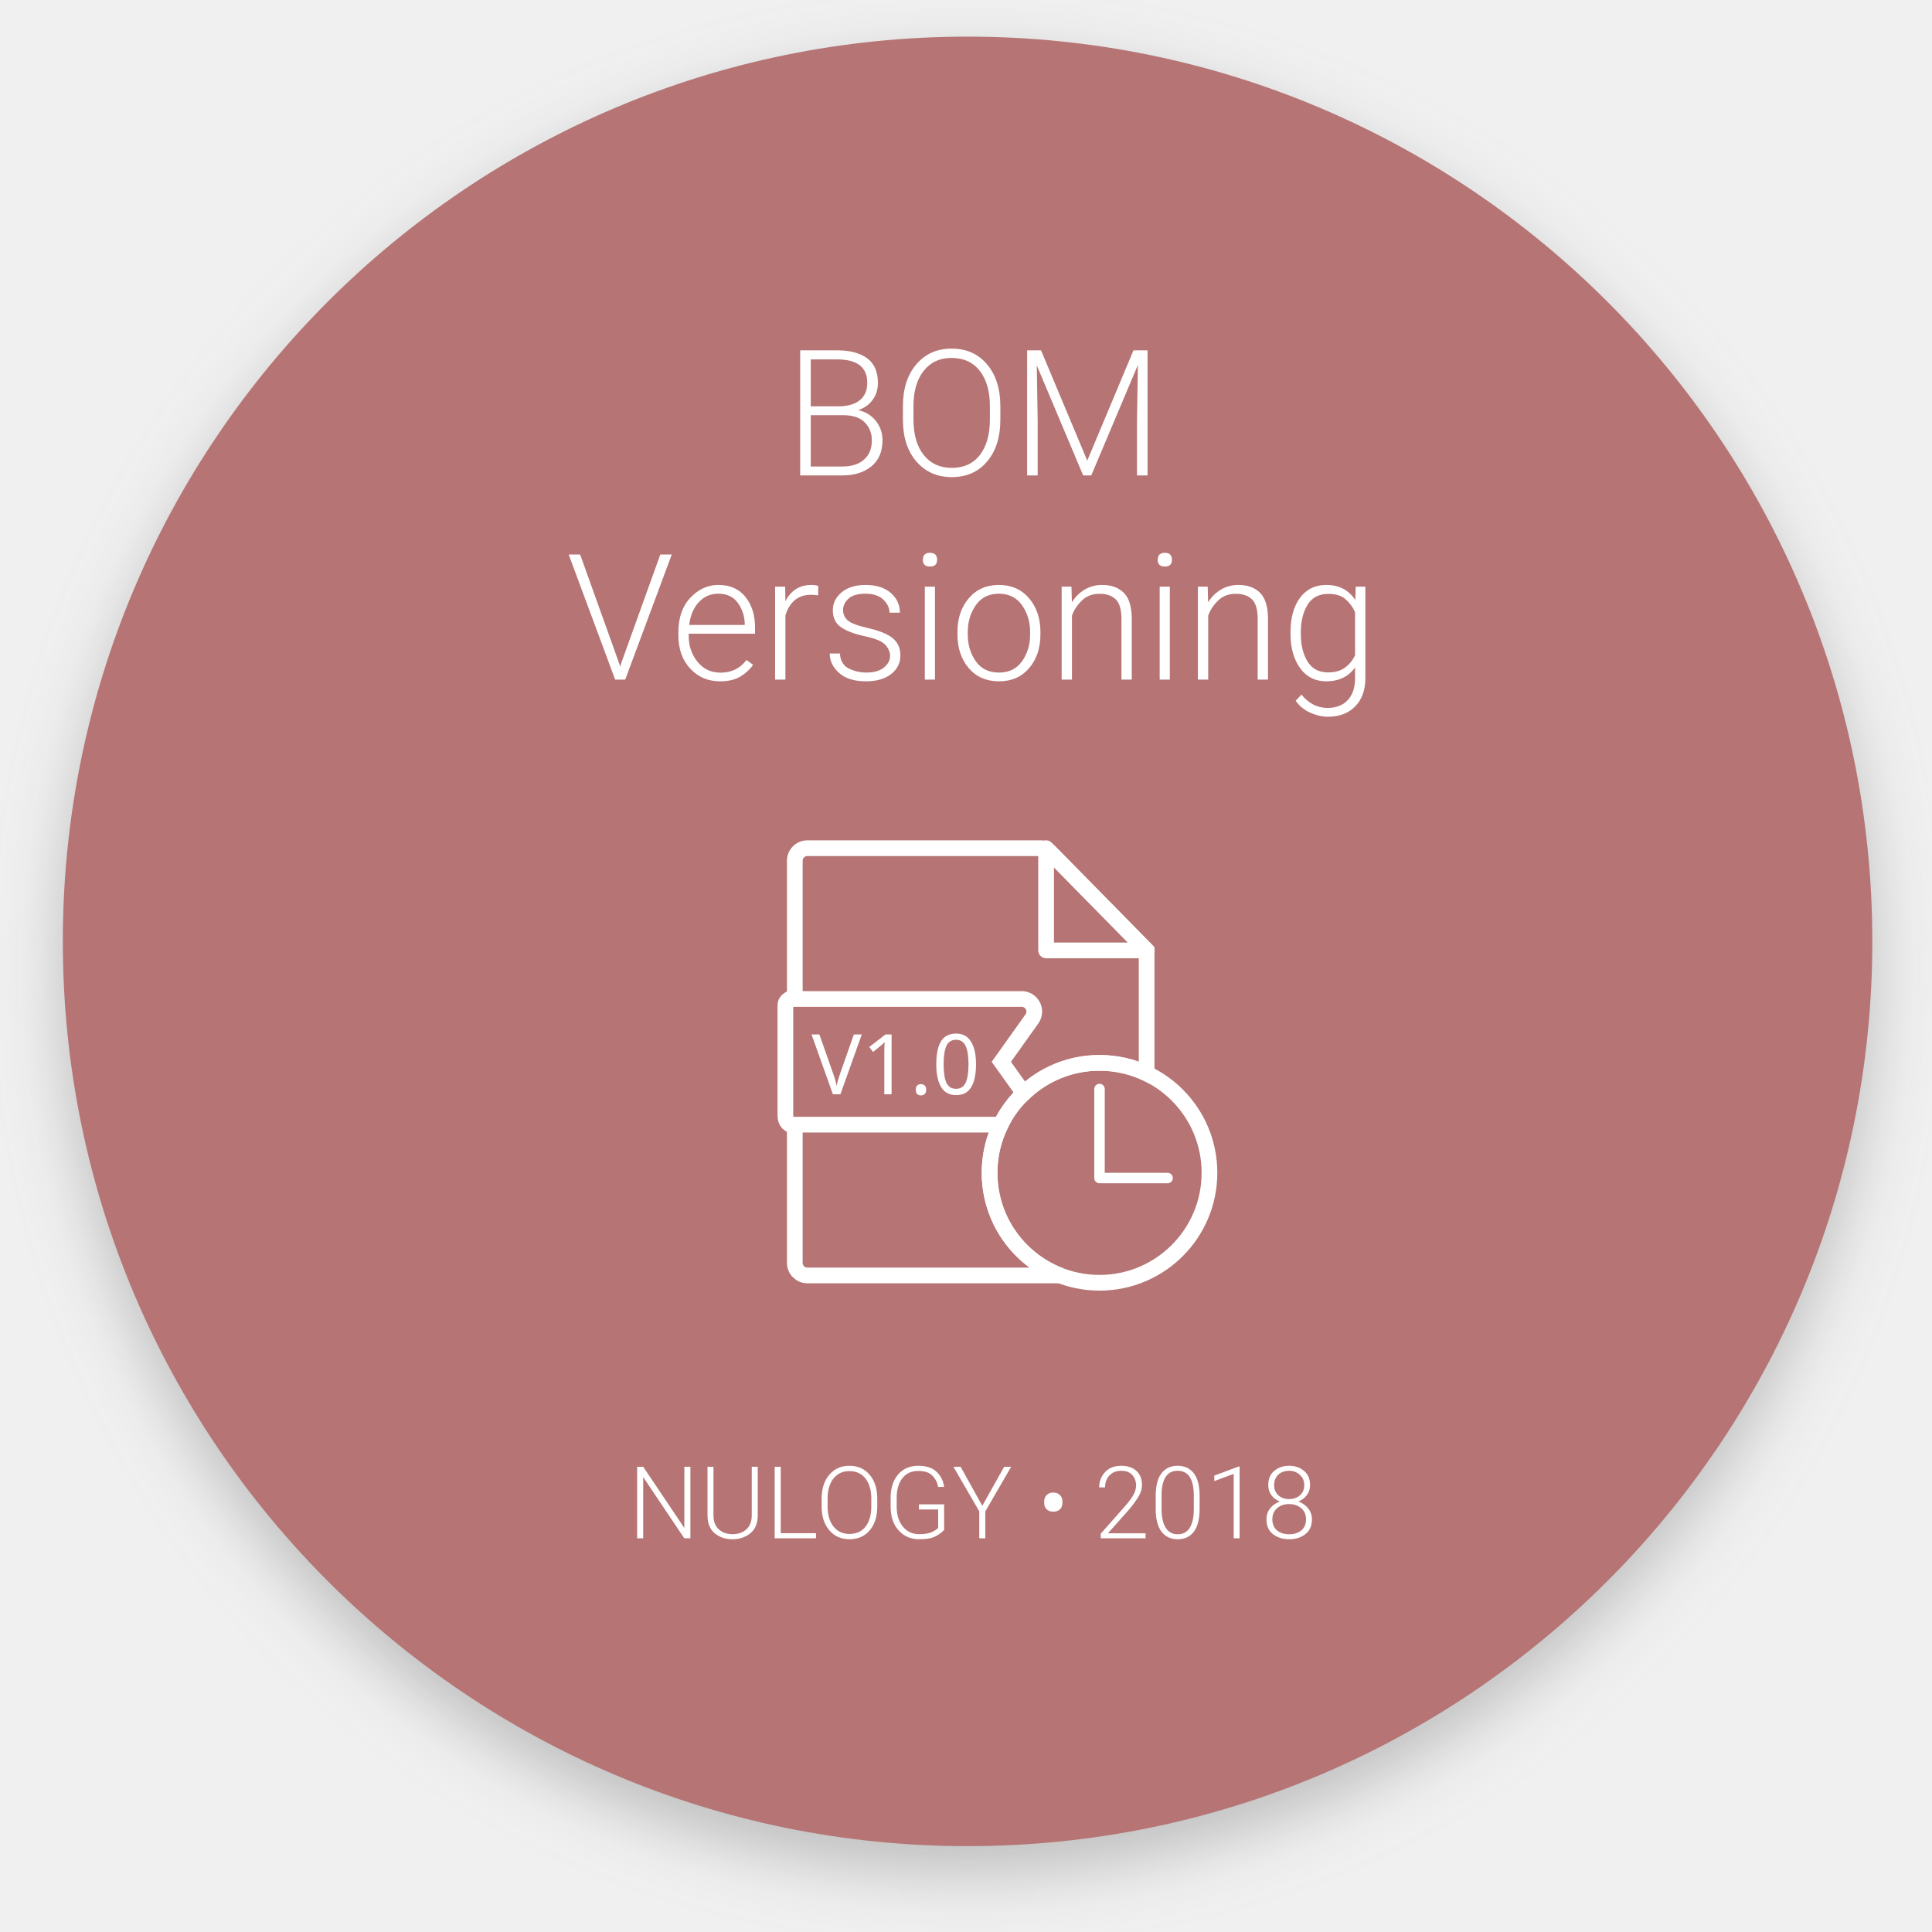
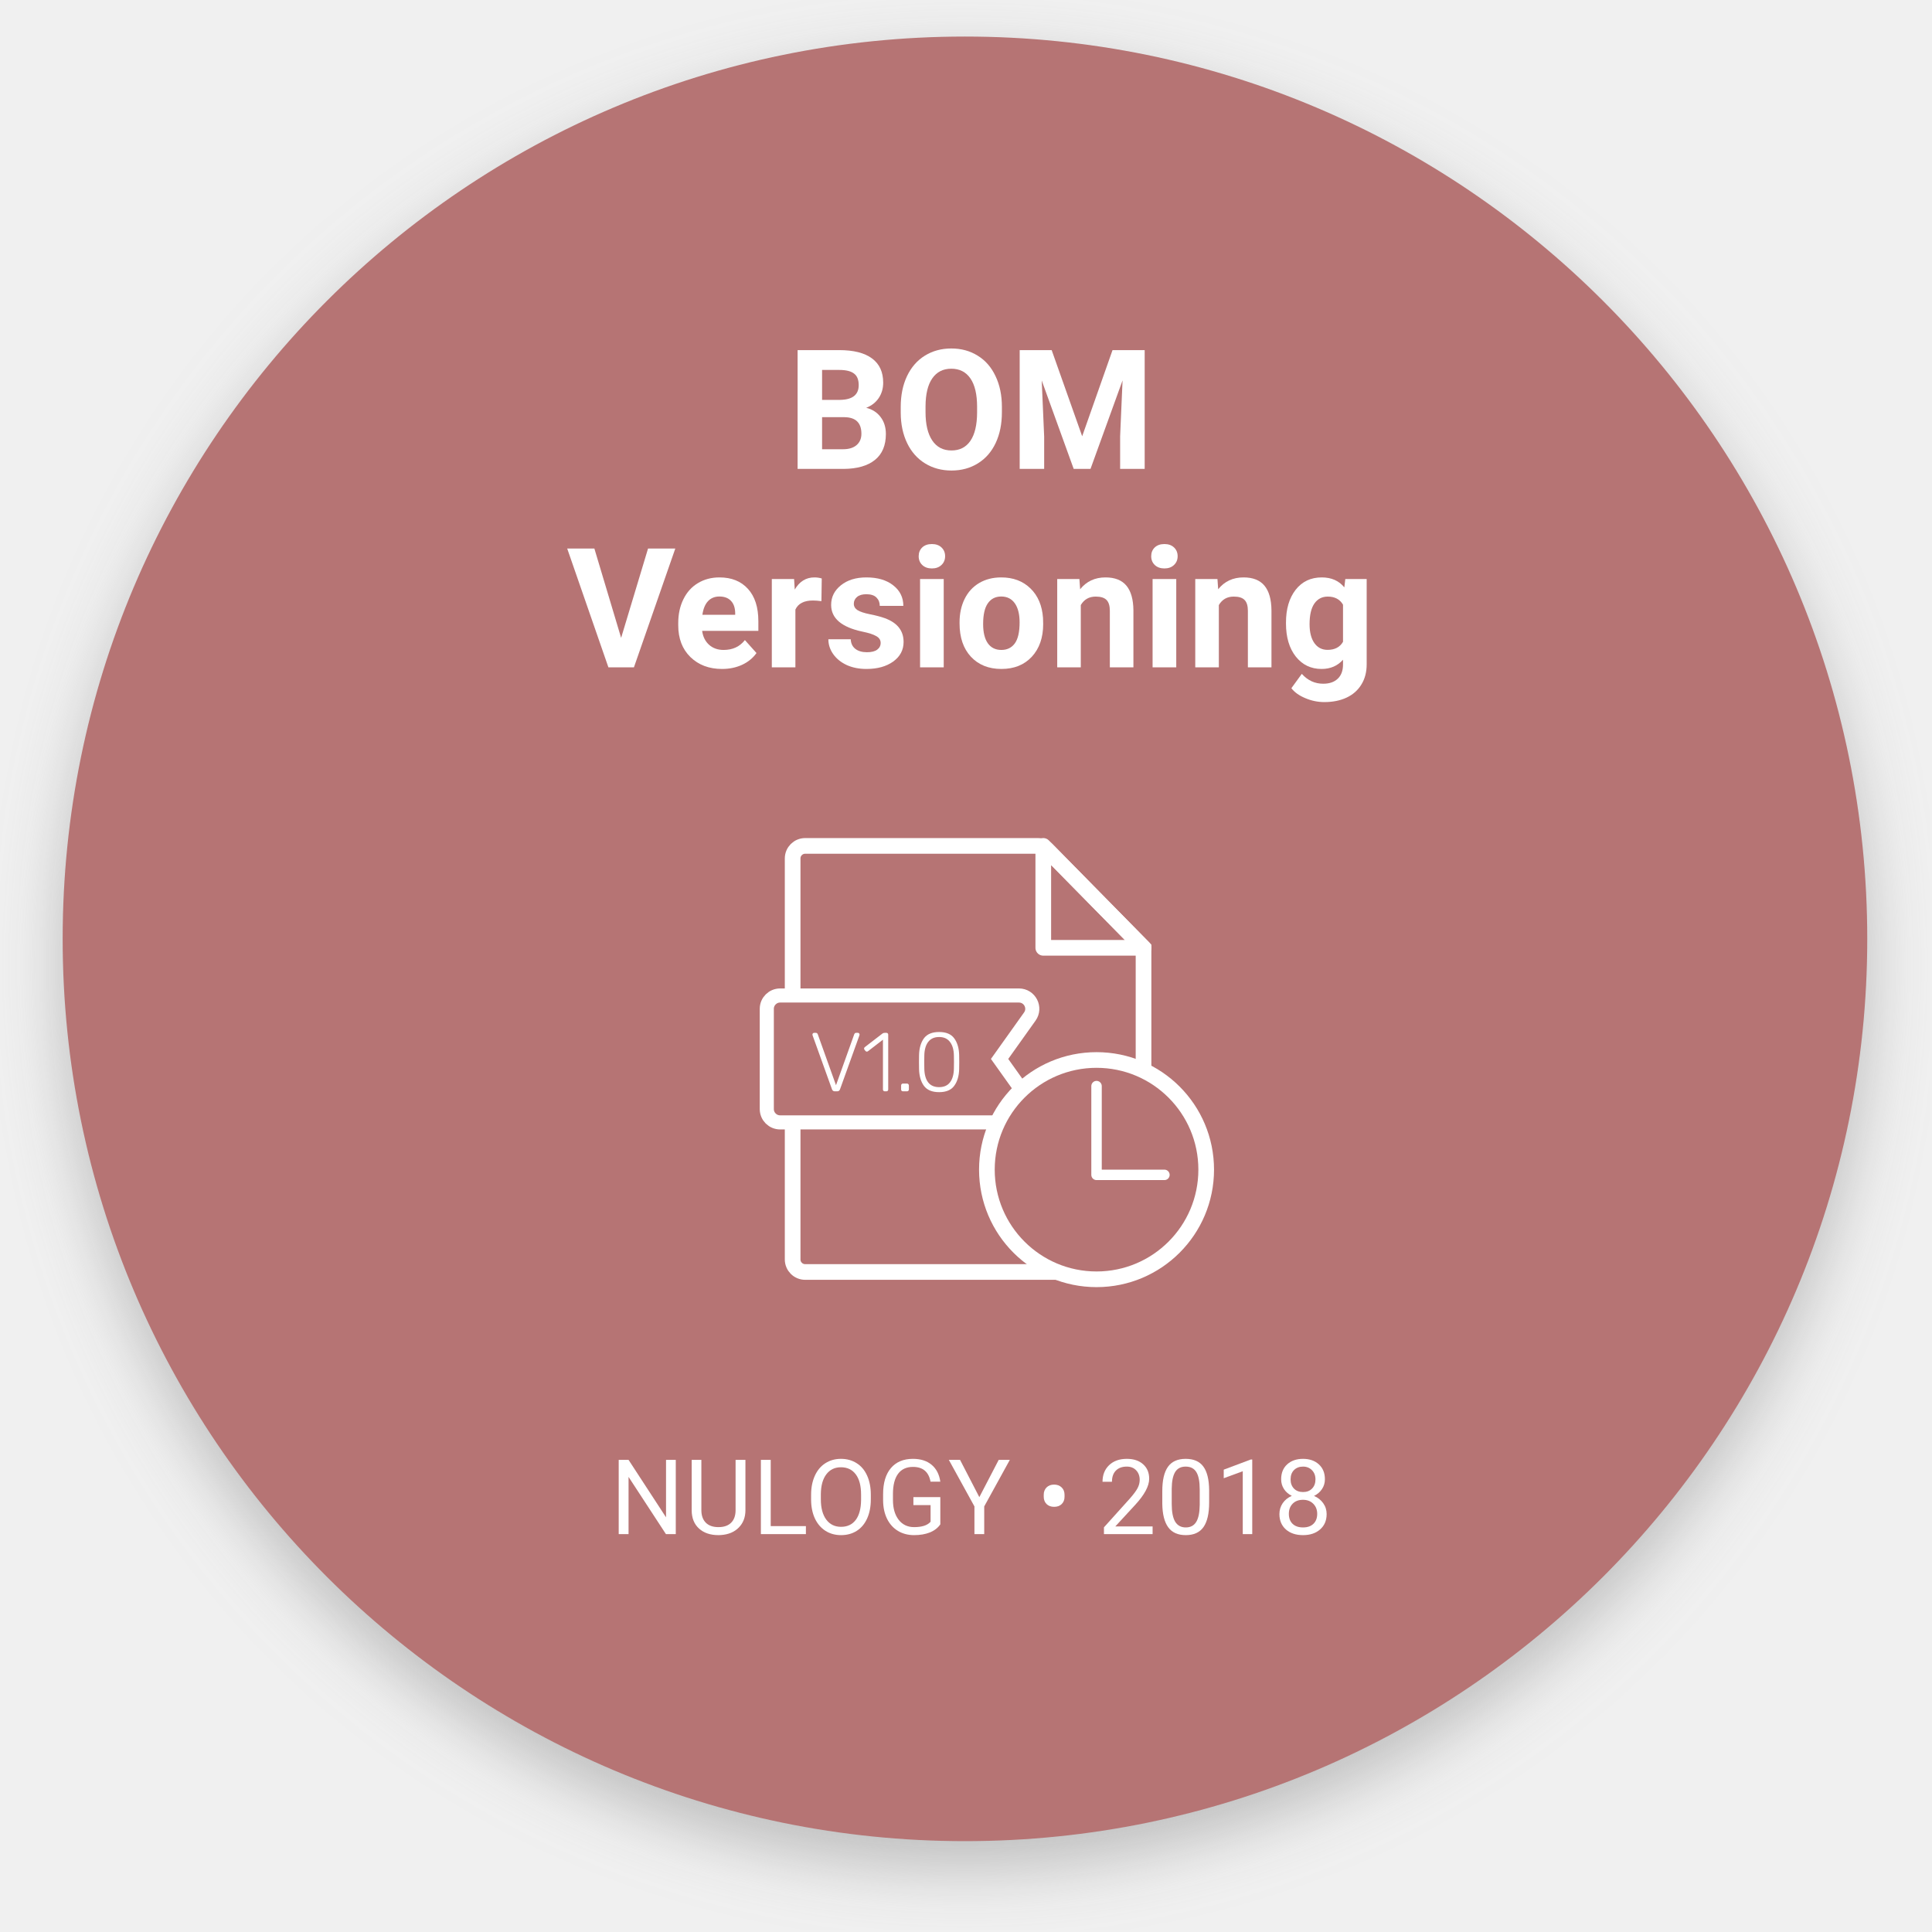
- <svg xmlns="http://www.w3.org/2000/svg" xmlns:xlink="http://www.w3.org/1999/xlink" width="369px" height="369px" viewBox="0 0 369 369" version="1.1">
+ <svg xmlns="http://www.w3.org/2000/svg" width="370" height="370" viewBox="0 0 370 370" fill="none">
+   <g filter="url(#filter0_d)">
+     <circle cx="184.8" cy="179.8" r="172.8" fill="#B67474" />
+   </g>
+   <path d="M152.75 89.8V67.05H160.719C163.479 67.05 165.573 67.581 167 68.644C168.427 69.696 169.141 71.243 169.141 73.284C169.141 74.399 168.854 75.383 168.281 76.237C167.708 77.081 166.911 77.701 165.891 78.097C167.057 78.389 167.974 78.977 168.641 79.862C169.318 80.748 169.656 81.831 169.656 83.112C169.656 85.3 168.958 86.956 167.562 88.081C166.167 89.206 164.177 89.779 161.594 89.8H152.75ZM157.438 79.894V86.034H161.453C162.557 86.034 163.417 85.774 164.031 85.253C164.656 84.722 164.969 83.993 164.969 83.066C164.969 80.982 163.891 79.925 161.734 79.894H157.438ZM157.438 76.581H160.906C163.271 76.54 164.453 75.597 164.453 73.753C164.453 72.722 164.151 71.982 163.547 71.534C162.953 71.076 162.01 70.847 160.719 70.847H157.438V76.581Z" fill="white" />
+   <path d="M191.875 78.941C191.875 81.18 191.479 83.144 190.688 84.831C189.896 86.519 188.76 87.821 187.281 88.737C185.812 89.654 184.125 90.112 182.219 90.112C180.333 90.112 178.651 89.659 177.172 88.753C175.693 87.847 174.547 86.555 173.734 84.878C172.922 83.191 172.51 81.253 172.5 79.066V77.941C172.5 75.701 172.901 73.732 173.703 72.034C174.516 70.326 175.656 69.019 177.125 68.112C178.604 67.196 180.292 66.737 182.188 66.737C184.083 66.737 185.766 67.196 187.234 68.112C188.714 69.019 189.854 70.326 190.656 72.034C191.469 73.732 191.875 75.696 191.875 77.925V78.941ZM187.125 77.909C187.125 75.524 186.698 73.712 185.844 72.472C184.99 71.232 183.771 70.612 182.188 70.612C180.615 70.612 179.401 71.227 178.547 72.456C177.693 73.675 177.26 75.467 177.25 77.831V78.941C177.25 81.264 177.677 83.066 178.531 84.347C179.385 85.628 180.615 86.269 182.219 86.269C183.792 86.269 185 85.654 185.844 84.425C186.688 83.186 187.115 81.383 187.125 79.019V77.909Z" fill="white" />
+   <path d="M201.406 67.05L207.25 83.55L213.062 67.05H219.219V89.8H214.516V83.581L214.984 72.847L208.844 89.8H205.625L199.5 72.862L199.969 83.581V89.8H195.281V67.05H201.406Z" fill="white" />
+   <path d="M118.953 122.159L124.109 105.05H129.328L121.406 127.8H116.516L108.625 105.05H113.828L118.953 122.159Z" fill="white" />
+   <path d="M138.281 128.113C135.802 128.113 133.781 127.352 132.219 125.831C130.667 124.31 129.891 122.284 129.891 119.753V119.316C129.891 117.618 130.219 116.102 130.875 114.769C131.531 113.425 132.458 112.394 133.656 111.675C134.865 110.946 136.24 110.581 137.781 110.581C140.094 110.581 141.911 111.31 143.234 112.769C144.568 114.227 145.234 116.295 145.234 118.972V120.816H134.469C134.615 121.92 135.052 122.805 135.781 123.472C136.521 124.139 137.453 124.472 138.578 124.472C140.318 124.472 141.677 123.842 142.656 122.581L144.875 125.066C144.198 126.024 143.281 126.774 142.125 127.316C140.969 127.847 139.688 128.113 138.281 128.113ZM137.766 114.238C136.87 114.238 136.141 114.54 135.578 115.144C135.026 115.748 134.672 116.613 134.516 117.738H140.797V117.378C140.776 116.378 140.505 115.607 139.984 115.066C139.464 114.514 138.724 114.238 137.766 114.238Z" fill="white" />
+   <path d="M157.312 115.128C156.698 115.045 156.156 115.003 155.688 115.003C153.979 115.003 152.859 115.581 152.328 116.738V127.8H147.812V110.894H152.078L152.203 112.909C153.109 111.357 154.365 110.581 155.969 110.581C156.469 110.581 156.938 110.649 157.375 110.784L157.312 115.128Z" fill="white" />
+   <path d="M168.656 123.128C168.656 122.576 168.38 122.144 167.828 121.831C167.286 121.508 166.411 121.222 165.203 120.972C161.182 120.128 159.172 118.42 159.172 115.847C159.172 114.347 159.792 113.097 161.031 112.097C162.281 111.087 163.911 110.581 165.922 110.581C168.068 110.581 169.781 111.087 171.062 112.097C172.354 113.107 173 114.42 173 116.034H168.484C168.484 115.389 168.276 114.857 167.859 114.441C167.443 114.014 166.792 113.8 165.906 113.8C165.146 113.8 164.557 113.972 164.141 114.316C163.724 114.659 163.516 115.097 163.516 115.628C163.516 116.128 163.75 116.534 164.219 116.847C164.698 117.149 165.5 117.415 166.625 117.644C167.75 117.863 168.698 118.113 169.469 118.394C171.854 119.269 173.047 120.784 173.047 122.941C173.047 124.482 172.385 125.732 171.062 126.691C169.74 127.639 168.031 128.113 165.938 128.113C164.521 128.113 163.26 127.863 162.156 127.363C161.062 126.852 160.203 126.159 159.578 125.284C158.953 124.399 158.641 123.446 158.641 122.425H162.922C162.964 123.227 163.26 123.842 163.812 124.269C164.365 124.696 165.104 124.909 166.031 124.909C166.896 124.909 167.547 124.748 167.984 124.425C168.432 124.092 168.656 123.659 168.656 123.128Z" fill="white" />
+   <path d="M180.734 127.8H176.203V110.894H180.734V127.8ZM175.938 106.519C175.938 105.842 176.161 105.284 176.609 104.847C177.068 104.409 177.688 104.191 178.469 104.191C179.24 104.191 179.854 104.409 180.312 104.847C180.771 105.284 181 105.842 181 106.519C181 107.206 180.766 107.769 180.297 108.206C179.839 108.644 179.229 108.863 178.469 108.863C177.708 108.863 177.094 108.644 176.625 108.206C176.167 107.769 175.938 107.206 175.938 106.519Z" fill="white" />
+   <path d="M183.766 119.191C183.766 117.514 184.089 116.019 184.734 114.706C185.38 113.394 186.307 112.378 187.516 111.659C188.734 110.941 190.146 110.581 191.75 110.581C194.031 110.581 195.891 111.279 197.328 112.675C198.776 114.071 199.583 115.967 199.75 118.363L199.781 119.519C199.781 122.113 199.057 124.196 197.609 125.769C196.161 127.331 194.219 128.113 191.781 128.113C189.344 128.113 187.396 127.331 185.938 125.769C184.49 124.206 183.766 122.081 183.766 119.394V119.191ZM188.281 119.519C188.281 121.123 188.583 122.352 189.188 123.206C189.792 124.05 190.656 124.472 191.781 124.472C192.875 124.472 193.729 124.055 194.344 123.222C194.958 122.378 195.266 121.034 195.266 119.191C195.266 117.618 194.958 116.399 194.344 115.534C193.729 114.67 192.865 114.238 191.75 114.238C190.646 114.238 189.792 114.67 189.188 115.534C188.583 116.389 188.281 117.717 188.281 119.519Z" fill="white" />
+   <path d="M206.719 110.894L206.859 112.847C208.068 111.337 209.688 110.581 211.719 110.581C213.51 110.581 214.844 111.107 215.719 112.159C216.594 113.212 217.042 114.784 217.062 116.878V127.8H212.547V116.988C212.547 116.029 212.339 115.337 211.922 114.909C211.505 114.472 210.812 114.253 209.844 114.253C208.573 114.253 207.62 114.795 206.984 115.878V127.8H202.469V110.894H206.719Z" fill="white" />
+   <path d="M225.266 127.8H220.734V110.894H225.266V127.8ZM220.469 106.519C220.469 105.842 220.693 105.284 221.141 104.847C221.599 104.409 222.219 104.191 223 104.191C223.771 104.191 224.385 104.409 224.844 104.847C225.302 105.284 225.531 105.842 225.531 106.519C225.531 107.206 225.297 107.769 224.828 108.206C224.37 108.644 223.76 108.863 223 108.863C222.24 108.863 221.625 108.644 221.156 108.206C220.698 107.769 220.469 107.206 220.469 106.519Z" fill="white" />
+   <path d="M233.156 110.894L233.297 112.847C234.505 111.337 236.125 110.581 238.156 110.581C239.948 110.581 241.281 111.107 242.156 112.159C243.031 113.212 243.479 114.784 243.5 116.878V127.8H238.984V116.988C238.984 116.029 238.776 115.337 238.359 114.909C237.943 114.472 237.25 114.253 236.281 114.253C235.01 114.253 234.057 114.795 233.422 115.878V127.8H228.906V110.894H233.156Z" fill="white" />
+   <path d="M246.281 119.222C246.281 116.628 246.896 114.54 248.125 112.956C249.365 111.373 251.031 110.581 253.125 110.581C254.979 110.581 256.422 111.217 257.453 112.488L257.641 110.894H261.734V127.238C261.734 128.717 261.396 130.003 260.719 131.097C260.052 132.191 259.109 133.024 257.891 133.597C256.672 134.17 255.245 134.456 253.609 134.456C252.37 134.456 251.161 134.206 249.984 133.706C248.807 133.217 247.917 132.581 247.312 131.8L249.312 129.05C250.438 130.31 251.802 130.941 253.406 130.941C254.604 130.941 255.536 130.618 256.203 129.972C256.87 129.337 257.203 128.43 257.203 127.253V126.347C256.161 127.524 254.792 128.113 253.094 128.113C251.062 128.113 249.417 127.321 248.156 125.738C246.906 124.144 246.281 122.034 246.281 119.409V119.222ZM250.797 119.55C250.797 121.081 251.104 122.284 251.719 123.159C252.333 124.024 253.177 124.456 254.25 124.456C255.625 124.456 256.609 123.941 257.203 122.909V115.8C256.599 114.769 255.625 114.253 254.281 114.253C253.198 114.253 252.344 114.696 251.719 115.581C251.104 116.467 250.797 117.79 250.797 119.55Z" fill="white" />
+   <path d="M129.418 293.8H127.533L120.375 282.843V293.8H118.49V279.581H120.375L127.553 290.587V279.581H129.418V293.8Z" fill="white" />
+   <path d="M142.758 279.581V289.249C142.751 290.59 142.328 291.687 141.488 292.54C140.655 293.393 139.522 293.872 138.09 293.976L137.592 293.995C136.036 293.995 134.796 293.575 133.871 292.736C132.947 291.896 132.478 290.74 132.465 289.269V279.581H134.32V289.21C134.32 290.239 134.604 291.04 135.17 291.613C135.736 292.179 136.544 292.462 137.592 292.462C138.653 292.462 139.464 292.179 140.023 291.613C140.59 291.046 140.873 290.249 140.873 289.22V279.581H142.758Z" fill="white" />
+   <path d="M147.602 292.267H154.34V293.8H145.717V279.581H147.602V292.267Z" fill="white" />
+   <path d="M166.771 287.15C166.771 288.543 166.537 289.76 166.068 290.802C165.6 291.837 164.936 292.628 164.076 293.175C163.217 293.722 162.214 293.995 161.068 293.995C159.949 293.995 158.956 293.722 158.09 293.175C157.224 292.622 156.55 291.837 156.068 290.822C155.593 289.799 155.349 288.618 155.336 287.277V286.251C155.336 284.884 155.574 283.676 156.049 282.628C156.524 281.58 157.195 280.779 158.061 280.226C158.933 279.666 159.929 279.386 161.049 279.386C162.188 279.386 163.191 279.663 164.057 280.216C164.929 280.763 165.6 281.56 166.068 282.609C166.537 283.65 166.771 284.865 166.771 286.251V287.15ZM164.906 286.232C164.906 284.545 164.568 283.253 163.891 282.355C163.214 281.45 162.266 280.997 161.049 280.997C159.864 280.997 158.93 281.45 158.246 282.355C157.569 283.253 157.221 284.503 157.201 286.105V287.15C157.201 288.784 157.543 290.07 158.227 291.007C158.917 291.938 159.864 292.404 161.068 292.404C162.279 292.404 163.217 291.964 163.881 291.085C164.545 290.2 164.887 288.934 164.906 287.286V286.232Z" fill="white" />
+   <path d="M180.082 291.935C179.6 292.625 178.926 293.142 178.061 293.488C177.201 293.826 176.199 293.995 175.053 293.995C173.894 293.995 172.865 293.725 171.967 293.185C171.068 292.638 170.372 291.863 169.877 290.861C169.389 289.858 169.138 288.696 169.125 287.374V286.134C169.125 283.992 169.623 282.332 170.619 281.154C171.622 279.975 173.028 279.386 174.838 279.386C176.322 279.386 177.517 279.767 178.422 280.529C179.327 281.284 179.88 282.358 180.082 283.751H178.207C177.855 281.87 176.736 280.929 174.848 280.929C173.591 280.929 172.637 281.372 171.986 282.257C171.342 283.136 171.016 284.412 171.01 286.085V287.247C171.01 288.842 171.374 290.112 172.104 291.056C172.833 291.993 173.819 292.462 175.062 292.462C175.766 292.462 176.381 292.384 176.908 292.228C177.436 292.072 177.872 291.808 178.217 291.437V288.243H174.926V286.72H180.082V291.935Z" fill="white" />
+   <path d="M187.553 286.72L191.264 279.581H193.393L188.49 288.497V293.8H186.615V288.497L181.713 279.581H183.861L187.553 286.72Z" fill="white" />
+   <path d="M199.887 286.261C199.887 285.695 200.066 285.229 200.424 284.865C200.788 284.5 201.27 284.318 201.869 284.318C202.462 284.318 202.943 284.497 203.314 284.855C203.686 285.206 203.871 285.685 203.871 286.29V286.652C203.871 287.218 203.692 287.68 203.334 288.038C202.976 288.396 202.491 288.575 201.879 288.575C201.273 288.575 200.788 288.396 200.424 288.038C200.066 287.674 199.887 287.205 199.887 286.632V286.261Z" fill="white" />
+   <path d="M220.736 293.8H211.42V292.501L216.342 287.032C217.071 286.206 217.572 285.535 217.846 285.021C218.126 284.5 218.266 283.963 218.266 283.409C218.266 282.667 218.041 282.059 217.592 281.583C217.143 281.108 216.544 280.87 215.795 280.87C214.896 280.87 214.197 281.128 213.695 281.642C213.201 282.15 212.953 282.859 212.953 283.771H211.146C211.146 282.462 211.566 281.404 212.406 280.597C213.253 279.79 214.382 279.386 215.795 279.386C217.117 279.386 218.161 279.734 218.93 280.431C219.698 281.121 220.082 282.042 220.082 283.195C220.082 284.594 219.19 286.261 217.406 288.195L213.598 292.325H220.736V293.8Z" fill="white" />
+   <path d="M231.566 287.736C231.566 289.851 231.205 291.424 230.482 292.452C229.76 293.481 228.63 293.995 227.094 293.995C225.577 293.995 224.454 293.494 223.725 292.491C222.995 291.482 222.618 289.978 222.592 287.98V285.568C222.592 283.478 222.953 281.925 223.676 280.909C224.398 279.894 225.531 279.386 227.074 279.386C228.604 279.386 229.73 279.878 230.453 280.861C231.176 281.837 231.547 283.348 231.566 285.392V287.736ZM229.76 285.265C229.76 283.735 229.545 282.622 229.115 281.925C228.686 281.222 228.005 280.87 227.074 280.87C226.15 280.87 225.476 281.219 225.053 281.915C224.63 282.612 224.411 283.683 224.398 285.128V288.019C224.398 289.555 224.62 290.691 225.062 291.427C225.512 292.156 226.189 292.521 227.094 292.521C227.986 292.521 228.646 292.176 229.076 291.486C229.512 290.795 229.74 289.708 229.76 288.224V285.265Z" fill="white" />
+   <path d="M239.818 293.8H238.002V281.759L234.359 283.097V281.456L239.535 279.513H239.818V293.8Z" fill="white" />
+   <path d="M253.734 283.292C253.734 284.002 253.546 284.633 253.168 285.187C252.797 285.74 252.292 286.173 251.654 286.486C252.396 286.805 252.982 287.27 253.412 287.882C253.848 288.494 254.066 289.187 254.066 289.962C254.066 291.193 253.65 292.172 252.816 292.902C251.99 293.631 250.899 293.995 249.545 293.995C248.178 293.995 247.081 293.631 246.254 292.902C245.434 292.166 245.023 291.186 245.023 289.962C245.023 289.194 245.232 288.501 245.648 287.882C246.072 287.264 246.654 286.795 247.396 286.476C246.765 286.163 246.267 285.73 245.902 285.177C245.538 284.624 245.355 283.995 245.355 283.292C245.355 282.094 245.74 281.144 246.508 280.441C247.276 279.738 248.288 279.386 249.545 279.386C250.795 279.386 251.804 279.738 252.572 280.441C253.347 281.144 253.734 282.094 253.734 283.292ZM252.26 289.923C252.26 289.129 252.006 288.481 251.498 287.98C250.997 287.478 250.339 287.228 249.525 287.228C248.712 287.228 248.057 287.475 247.562 287.97C247.074 288.465 246.83 289.116 246.83 289.923C246.83 290.73 247.068 291.365 247.543 291.827C248.025 292.29 248.692 292.521 249.545 292.521C250.391 292.521 251.055 292.29 251.537 291.827C252.019 291.359 252.26 290.724 252.26 289.923ZM249.545 280.87C248.835 280.87 248.259 281.092 247.816 281.534C247.38 281.971 247.162 282.566 247.162 283.322C247.162 284.044 247.377 284.63 247.807 285.079C248.243 285.522 248.822 285.743 249.545 285.743C250.268 285.743 250.844 285.522 251.273 285.079C251.71 284.63 251.928 284.044 251.928 283.322C251.928 282.599 251.703 282.01 251.254 281.554C250.805 281.098 250.235 280.87 249.545 280.87Z" fill="white" />
+   <path fill-rule="evenodd" clip-rule="evenodd" d="M147 193.2C147 191.875 148.075 190.8 149.4 190.8H195.142C197.093 190.8 198.229 193.004 197.097 194.593L191.248 202.8L197.097 211.007C198.229 212.596 197.093 214.8 195.142 214.8H149.4C148.075 214.8 147 213.726 147 212.4V193.2Z" stroke="white" stroke-width="3" />
+   <path fill-rule="evenodd" clip-rule="evenodd" d="M151.8 164.4C151.8 163.075 152.875 162 154.2 162H198.794C199.438 162 200.054 162.258 200.505 162.717L219 181.519V241.2C219 242.525 217.926 243.6 216.6 243.6H154.2C152.875 243.6 151.8 242.525 151.8 241.2V164.4Z" stroke="white" stroke-width="3" />
+   <path d="M151.5 190.5C151.5 190.5 150 191 150 192C150 193 150 211 150 213C150 215 152 215 152 215" stroke="white" stroke-width="3" stroke-linecap="round" stroke-linejoin="round" />
+   <path fill-rule="evenodd" clip-rule="evenodd" d="M199.8 162L219 181.519H199.8V162Z" stroke="white" stroke-width="3" stroke-linejoin="round" />
+   <path fill-rule="evenodd" clip-rule="evenodd" d="M147 193.2C147 191.875 148.075 190.8 149.4 190.8H195.142C197.093 190.8 198.229 193.004 197.097 194.593L191.248 202.8L197.097 211.007C198.229 212.596 197.093 214.8 195.142 214.8H149.4C148.075 214.8 147 213.726 147 212.4V193.2Z" fill="#B67474" stroke="white" stroke-width="2.4" />
+   <circle cx="210" cy="224" r="21" fill="#B67474" stroke="white" stroke-width="3" />
+   <path d="M210 208V225H223" stroke="white" stroke-width="2" stroke-linecap="round" stroke-linejoin="round" />
+   <path d="M159.88 209C159.613 209 159.432 208.872 159.336 208.616L155.624 198.296L155.592 198.12C155.592 198.035 155.624 197.96 155.688 197.896C155.752 197.832 155.827 197.8 155.912 197.8H156.248C156.344 197.8 156.419 197.827 156.472 197.88C156.536 197.933 156.579 197.987 156.6 198.04L160.104 207.832L163.608 198.04C163.629 197.987 163.667 197.933 163.72 197.88C163.784 197.827 163.864 197.8 163.96 197.8H164.296C164.381 197.8 164.456 197.832 164.52 197.896C164.584 197.96 164.616 198.035 164.616 198.12L164.584 198.296L160.872 208.616C160.776 208.872 160.595 209 160.328 209H159.88ZM169.447 209C169.341 209 169.255 208.968 169.191 208.904C169.127 208.84 169.095 208.755 169.095 208.648V199.112L166.231 201.32C166.146 201.373 166.071 201.4 166.007 201.4C165.901 201.4 165.81 201.352 165.735 201.256L165.559 201.032C165.506 200.957 165.479 200.883 165.479 200.808C165.479 200.701 165.527 200.611 165.623 200.536L169.031 197.912C169.138 197.837 169.277 197.8 169.447 197.8H169.751C169.858 197.8 169.943 197.832 170.007 197.896C170.071 197.96 170.103 198.045 170.103 198.152V208.648C170.103 208.755 170.071 208.84 170.007 208.904C169.943 208.968 169.858 209 169.751 209H169.447ZM172.926 209C172.82 209 172.734 208.968 172.67 208.904C172.606 208.84 172.574 208.755 172.574 208.648V207.88C172.574 207.773 172.606 207.688 172.67 207.624C172.734 207.549 172.82 207.512 172.926 207.512H173.694C173.801 207.512 173.886 207.549 173.95 207.624C174.025 207.688 174.062 207.773 174.062 207.88V208.648C174.062 208.755 174.025 208.84 173.95 208.904C173.886 208.968 173.801 209 173.694 209H172.926ZM179.85 209.16C178.506 209.16 177.535 208.755 176.938 207.944C176.351 207.133 176.042 206.067 176.01 204.744L175.994 203.416L176.01 202.056C176.042 200.733 176.351 199.667 176.938 198.856C177.535 198.045 178.506 197.64 179.85 197.64C181.194 197.64 182.159 198.045 182.746 198.856C183.343 199.667 183.658 200.733 183.69 202.056C183.701 202.355 183.706 202.808 183.706 203.416C183.706 204.013 183.701 204.456 183.69 204.744C183.658 206.067 183.343 207.133 182.746 207.944C182.159 208.755 181.194 209.16 179.85 209.16ZM179.85 208.2C180.767 208.2 181.461 207.896 181.93 207.288C182.41 206.669 182.661 205.795 182.682 204.664C182.693 204.355 182.698 203.928 182.698 203.384C182.698 202.84 182.693 202.424 182.682 202.136C182.661 201.027 182.41 200.163 181.93 199.544C181.461 198.915 180.767 198.6 179.85 198.6C178.933 198.6 178.234 198.915 177.754 199.544C177.285 200.163 177.039 201.027 177.018 202.136L177.002 203.384L177.018 204.664C177.039 205.795 177.285 206.669 177.754 207.288C178.234 207.896 178.933 208.2 179.85 208.2Z" fill="white" />
  <defs>
-     <circle id="path-1" cx="172.8" cy="172.8" r="172.8" />
-     <filter x="-5.9%" y="-4.5%" width="111.9%" height="111.9%" filterUnits="objectBoundingBox" id="filter-2">
-       <feOffset dx="0" dy="5" in="SourceAlpha" result="shadowOffsetOuter1" />
-       <feGaussianBlur stdDeviation="6" in="shadowOffsetOuter1" result="shadowBlurOuter1" />
-       <feColorMatrix values="0 0 0 0 0.553   0 0 0 0 0.553   0 0 0 0 0.553  0 0 0 0.5 0" type="matrix" in="shadowBlurOuter1" />
+     <filter id="filter0_d" x="0" y="0" width="369.6" height="369.6" filterUnits="userSpaceOnUse" color-interpolation-filters="sRGB">
+       <feFlood flood-opacity="0" result="BackgroundImageFix" />
+       <feColorMatrix in="SourceAlpha" type="matrix" values="0 0 0 0 0 0 0 0 0 0 0 0 0 0 0 0 0 0 127 0" />
+       <feOffset dy="5" />
+       <feGaussianBlur stdDeviation="6" />
+       <feColorMatrix type="matrix" values="0 0 0 0 0.553 0 0 0 0 0.553 0 0 0 0 0.553 0 0 0 0.5 0" />
+       <feBlend mode="normal" in2="BackgroundImageFix" result="effect1_dropShadow" />
+       <feBlend mode="normal" in="SourceGraphic" in2="effect1_dropShadow" result="shape" />
    </filter>
  </defs>
-   <g id="mobile" stroke="none" stroke-width="1" fill="none" fill-rule="evenodd">
-     <g id="bom-versioning" transform="translate(12, 7)">
-       <g id="Oval">
-         <use fill="black" fill-opacity="1" filter="url(#filter-2)" xlink:href="#path-1" />
-         <use fill="#B67474" fill-rule="evenodd" xlink:href="#path-1" />
-       </g>
-       <g id="Group-7" transform="translate(64.8, 52.8)">
-         <text id="BOM-Versioning" font-family="Roboto-Light, Roboto" font-size="33.6" font-weight="300" fill="#FFFFFF">
-           <tspan x="73" y="31">BOM</tspan>
-           <tspan x="31.287" y="70">Versioning</tspan>
-         </text>
-         <text id="Nulogy-•-2018" font-family="Roboto-Light, Roboto" font-size="19.2" font-weight="300" fill="#FFFFFF">
-           <tspan x="43.158" y="234">NULOGY • 2018</tspan>
-         </text>
-         <g id="bom" transform="translate(72.2, 102.2)">
-           <g id="Group-3" transform="translate(0.8, 0)" stroke="#FFFFFF">
-             <path d="M39.2,62 C39.2,70.936 44.781,78.568 52.648,81.601 L4.4,81.6 C3.075,81.6 2,80.525 2,79.2 L2,52.8 L41.317,52.8 C39.961,55.578 39.2,58.7 39.2,62 Z M48.994,0 C49.638,-1.03322396e-14 50.254,0.258 50.705,0.717 L69.2,19.519 L69.201,43.021 C66.473,41.725 63.421,41 60.2,41 C54.586,41 49.486,43.203 45.718,46.792 L41.448,40.8 L47.297,32.593 C47.587,32.186 47.742,31.699 47.742,31.2 C47.742,29.93 46.756,28.89 45.507,28.806 L45.342,28.8 L2,28.799 L2,2.4 C2,1.075 3.075,-1.53286949e-15 4.4,0 L48.994,0 Z" id="Combined-Shape" stroke-width="3" />
-             <path d="M1.7,28.5 C0.7,28.833 0.2,29.333 0.2,30 C0.2,31 0.2,49 0.2,51 C0.2,52.333 0.867,53 2.2,53" id="Line-9" stroke-width="3" stroke-linecap="round" stroke-linejoin="round" />
-             <circle id="Oval" stroke-width="3" cx="60.2" cy="62" r="21" />
-             <polyline id="Line-8" stroke-width="2" stroke-linecap="round" stroke-linejoin="round" points="60.2 46 60.2 63 73.2 63" />
-             <polygon id="Triangle" stroke-width="3" stroke-linejoin="round" points="50 0 69.2 19.519 50 19.519" />
-           </g>
-           <text id="V1.0" font-family="Rubik-Light, Rubik" font-size="16" font-weight="300" fill="#FFFFFF">
-             <tspan x="6" y="47">V1.0</tspan>
-           </text>
-         </g>
-       </g>
-     </g>
-   </g>
</svg>
